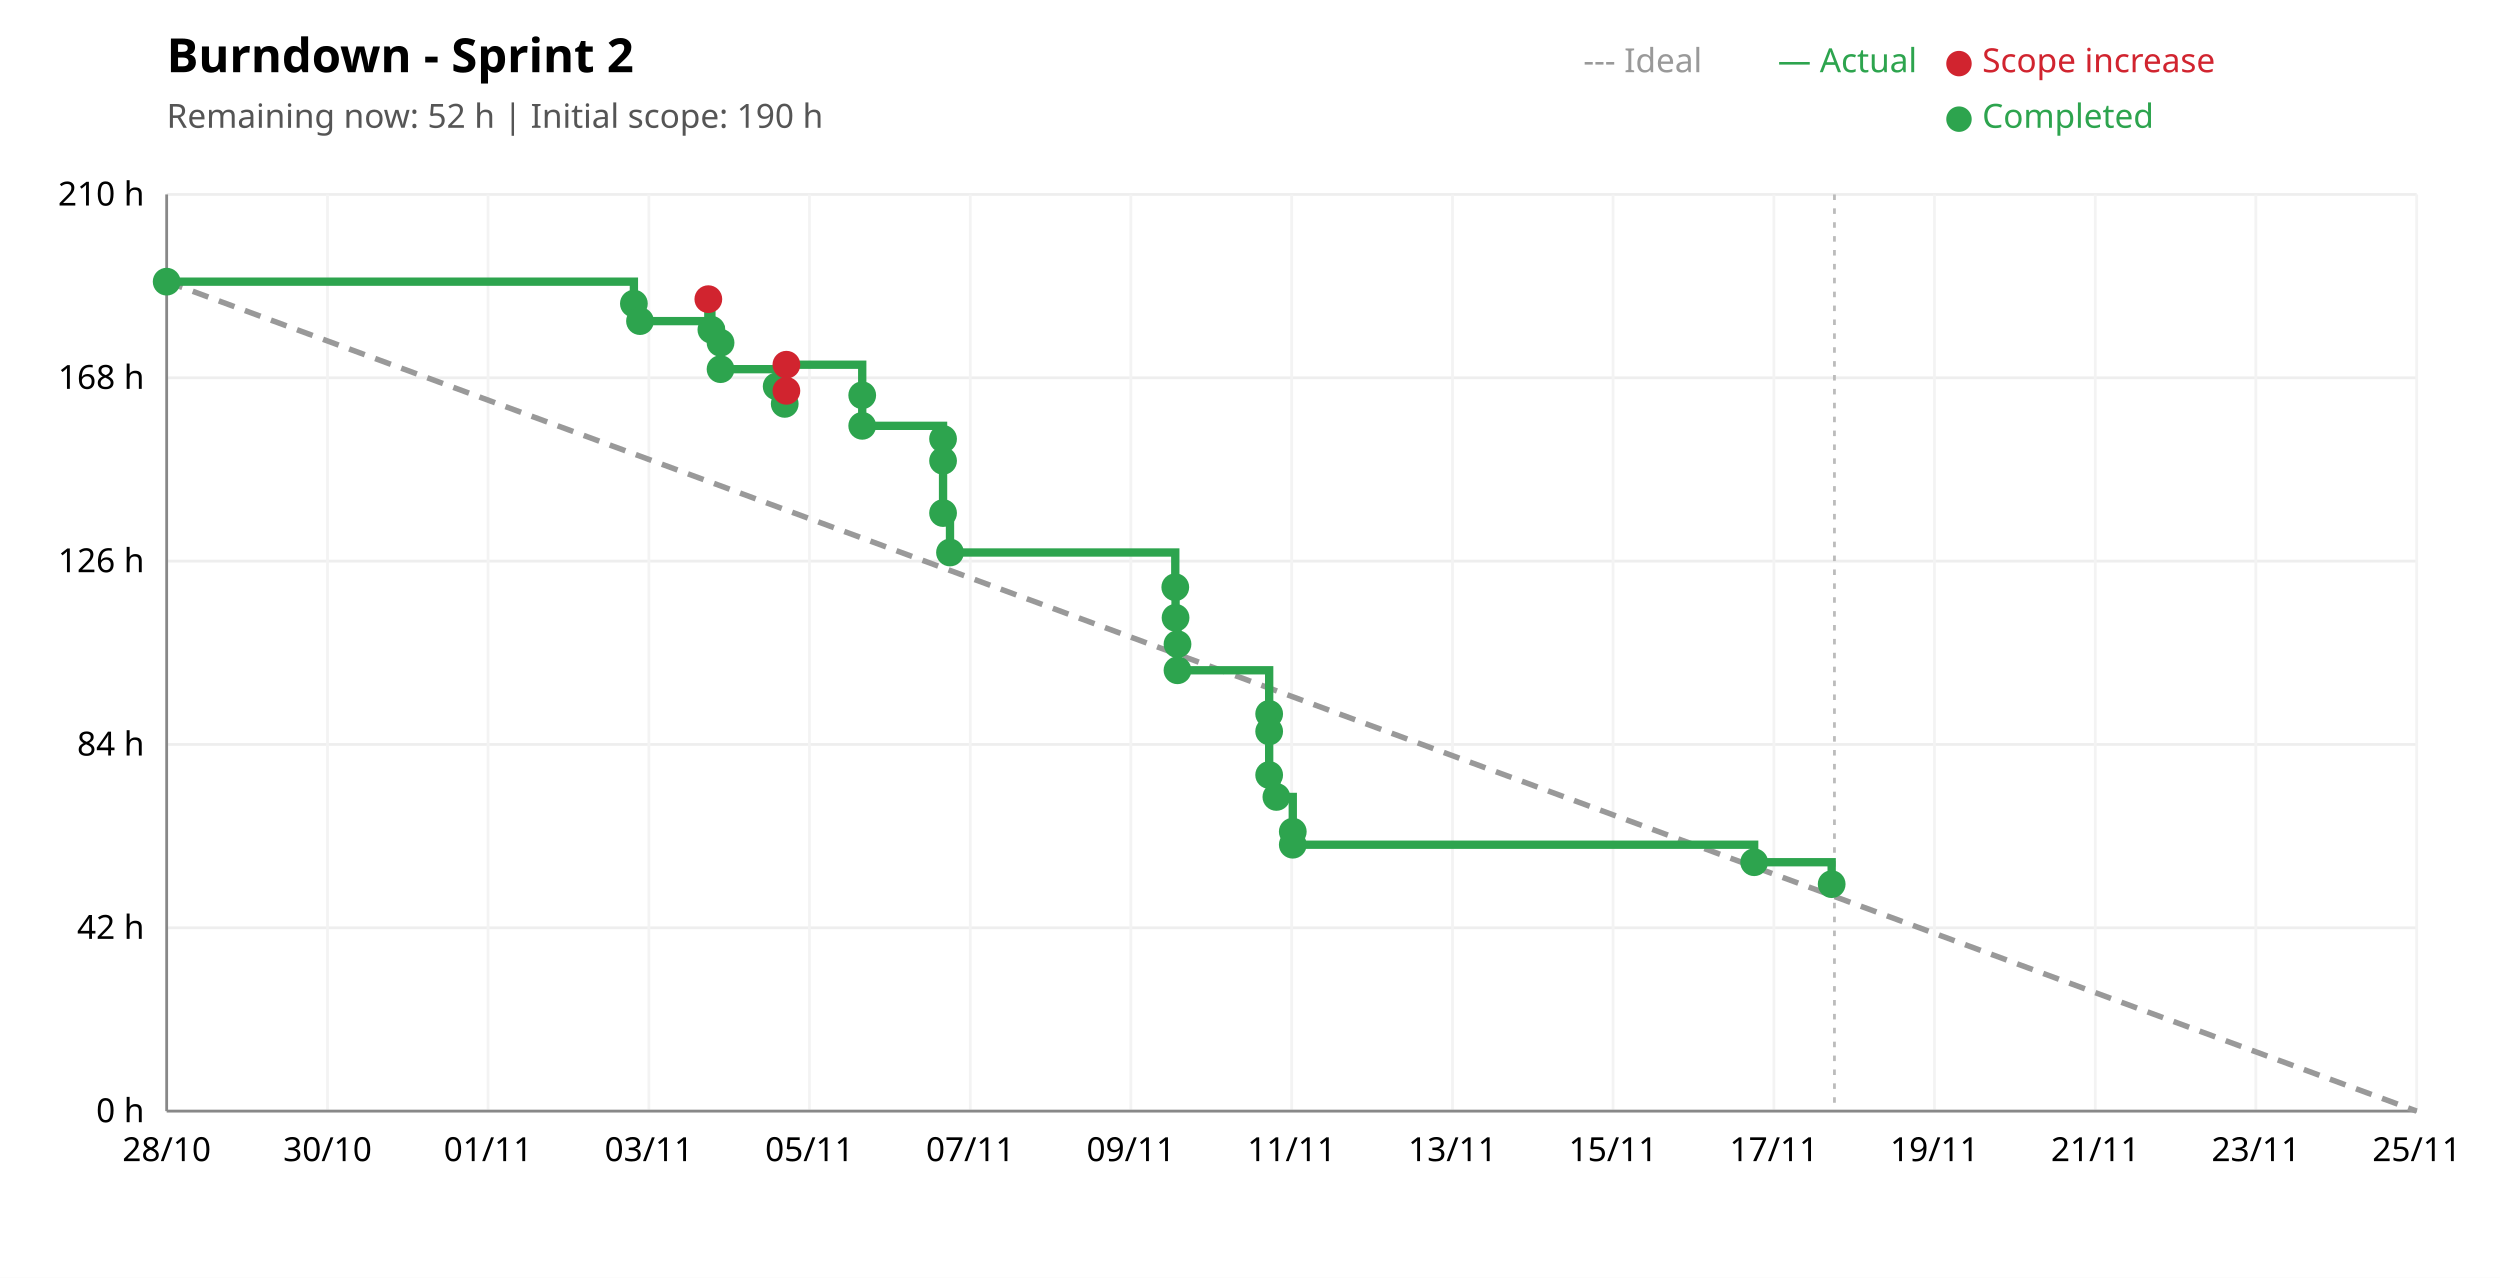
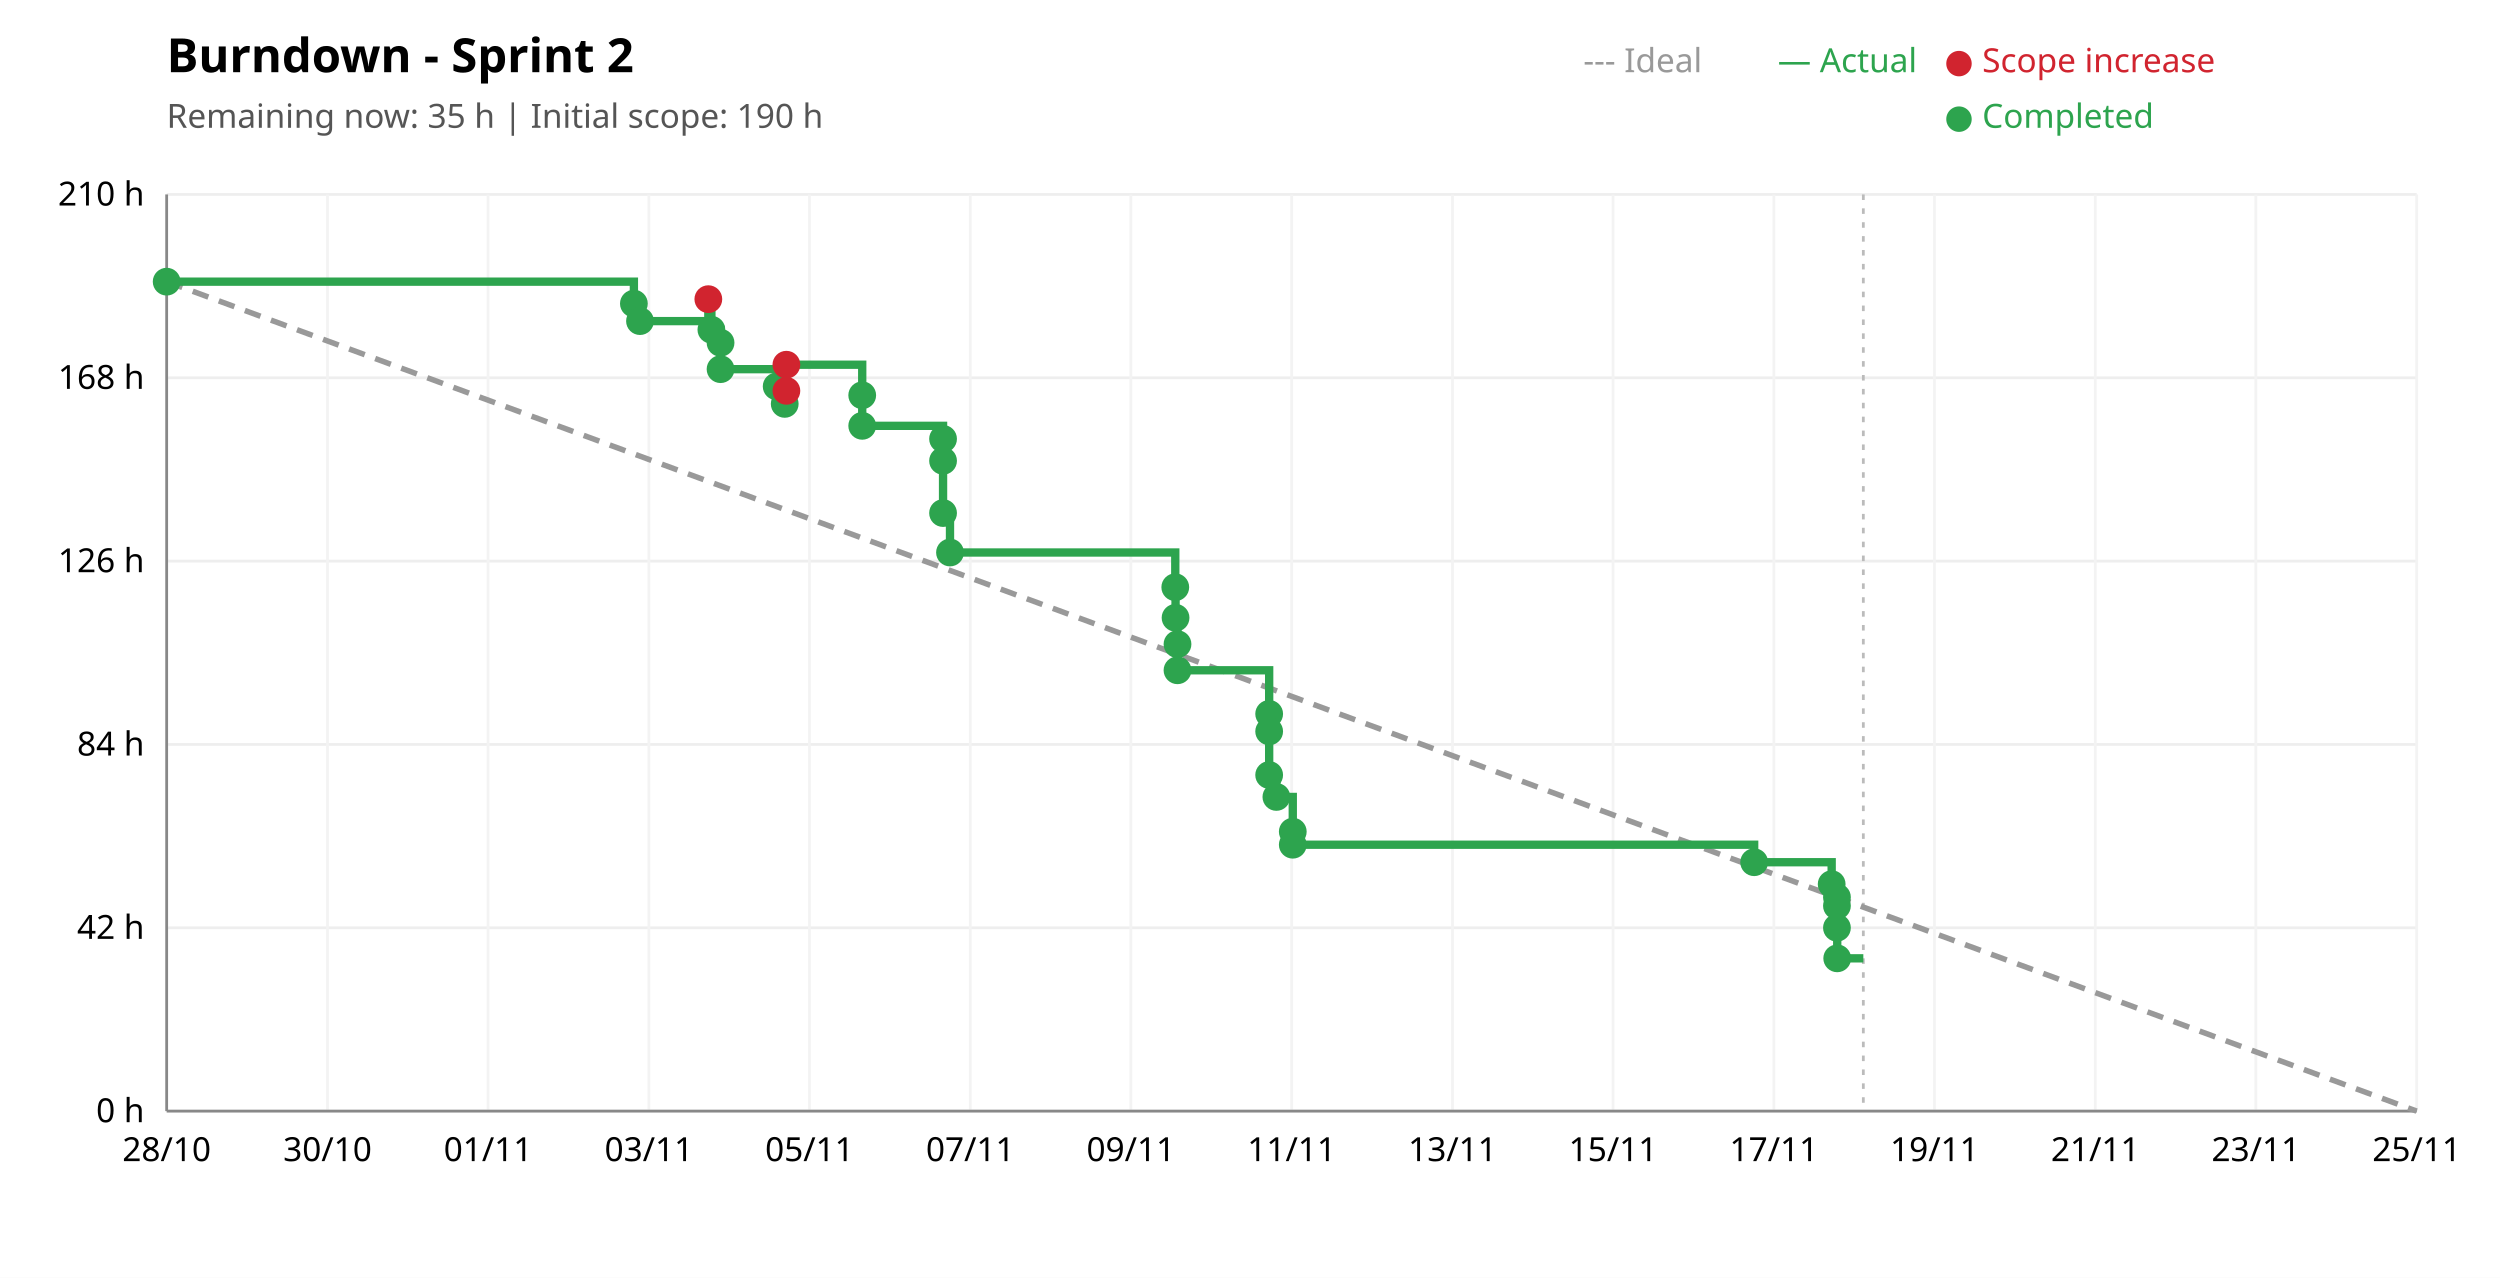
<svg xmlns="http://www.w3.org/2000/svg" width="900" height="460" font-family="sans-serif" font-size="12">
  <rect width="100%" height="100%" fill="white" />
  <text x="60" y="26" font-size="17" font-weight="bold">Burndown - Sprint 2</text>
-   <text x="60" y="46" fill="#555">Remaining now: 52 h  |  Initial scope: 190 h</text>
+   <text x="60" y="46" fill="#555">Remaining now: 35 h  |  Initial scope: 190 h</text>
  <line x1="60" y1="400.0" x2="870" y2="400.0" stroke="#eee" />
  <text x="52" y="404.0" text-anchor="end">0 h</text>
  <line x1="60" y1="334.0" x2="870" y2="334.0" stroke="#eee" />
  <text x="52" y="338.0" text-anchor="end">42 h</text>
  <line x1="60" y1="268.0" x2="870" y2="268.0" stroke="#eee" />
  <text x="52" y="272.0" text-anchor="end">84 h</text>
  <line x1="60" y1="202.0" x2="870" y2="202.0" stroke="#eee" />
  <text x="52" y="206.0" text-anchor="end">126 h</text>
  <line x1="60" y1="136.0" x2="870" y2="136.0" stroke="#eee" />
  <text x="52" y="140.0" text-anchor="end">168 h</text>
  <line x1="60" y1="70.0" x2="870" y2="70.0" stroke="#eee" />
  <text x="52" y="74.0" text-anchor="end">210 h</text>
  <line x1="60.0" y1="70" x2="60.0" y2="400" stroke="#f3f3f3" />
  <text x="60.0" y="418" text-anchor="middle">28/10</text>
  <line x1="117.9" y1="70" x2="117.9" y2="400" stroke="#f3f3f3" />
  <text x="117.9" y="418" text-anchor="middle">30/10</text>
  <line x1="175.7" y1="70" x2="175.7" y2="400" stroke="#f3f3f3" />
  <text x="175.7" y="418" text-anchor="middle">01/11</text>
  <line x1="233.6" y1="70" x2="233.6" y2="400" stroke="#f3f3f3" />
  <text x="233.6" y="418" text-anchor="middle">03/11</text>
  <line x1="291.4" y1="70" x2="291.4" y2="400" stroke="#f3f3f3" />
  <text x="291.4" y="418" text-anchor="middle">05/11</text>
  <line x1="349.3" y1="70" x2="349.3" y2="400" stroke="#f3f3f3" />
  <text x="349.3" y="418" text-anchor="middle">07/11</text>
  <line x1="407.1" y1="70" x2="407.1" y2="400" stroke="#f3f3f3" />
  <text x="407.1" y="418" text-anchor="middle">09/11</text>
  <line x1="465.0" y1="70" x2="465.0" y2="400" stroke="#f3f3f3" />
  <text x="465.0" y="418" text-anchor="middle">11/11</text>
  <line x1="522.9" y1="70" x2="522.9" y2="400" stroke="#f3f3f3" />
  <text x="522.9" y="418" text-anchor="middle">13/11</text>
  <line x1="580.7" y1="70" x2="580.7" y2="400" stroke="#f3f3f3" />
  <text x="580.7" y="418" text-anchor="middle">15/11</text>
  <line x1="638.6" y1="70" x2="638.6" y2="400" stroke="#f3f3f3" />
  <text x="638.6" y="418" text-anchor="middle">17/11</text>
  <line x1="696.4" y1="70" x2="696.4" y2="400" stroke="#f3f3f3" />
  <text x="696.4" y="418" text-anchor="middle">19/11</text>
  <line x1="754.3" y1="70" x2="754.3" y2="400" stroke="#f3f3f3" />
  <text x="754.3" y="418" text-anchor="middle">21/11</text>
  <line x1="812.1" y1="70" x2="812.1" y2="400" stroke="#f3f3f3" />
  <text x="812.1" y="418" text-anchor="middle">23/11</text>
  <line x1="870.0" y1="70" x2="870.0" y2="400" stroke="#f3f3f3" />
  <text x="870.0" y="418" text-anchor="middle">25/11</text>
  <line x1="60" y1="400" x2="870" y2="400" stroke="#888" />
  <line x1="60" y1="70" x2="60" y2="400" stroke="#888" />
-   <line x1="660.4" y1="70" x2="660.4" y2="400" stroke="#bbb" stroke-dasharray="2 3" />
+   <line x1="670.8" y1="70" x2="670.8" y2="400" stroke="#bbb" stroke-dasharray="2 3" />
  <polyline points="60.0,101.4 870.0,400.0" fill="none" stroke="#999" stroke-dasharray="6 4" stroke-width="2" />
-   <polyline points="60.0,101.4 228.2,101.4 228.2,109.3 230.4,109.3 230.4,115.6 255.0,115.6 255.0,107.7 256.1,107.7 256.1,118.7 259.4,118.7 259.4,123.4 259.4,123.4 259.4,132.9 279.6,132.9 279.6,139.1 282.5,139.1 282.5,145.4 283.1,145.4 283.1,140.7 283.1,140.7 283.1,131.3 310.4,131.3 310.4,142.3 310.4,142.3 310.4,153.3 339.5,153.3 339.5,158.0 339.5,158.0 339.5,165.9 339.5,165.9 339.5,184.7 342.0,184.7 342.0,198.9 423.1,198.9 423.1,211.4 423.2,211.4 423.2,222.4 423.9,222.4 423.9,231.9 423.9,231.9 423.9,241.3 456.9,241.3 456.9,257.0 456.9,257.0 456.9,263.3 456.9,263.3 456.9,279.0 459.5,279.0 459.5,286.9 465.4,286.9 465.4,299.4 465.4,299.4 465.4,304.1 631.5,304.1 631.5,310.4 659.4,310.4 659.4,318.3 660.4,318.3" fill="none" stroke="#2da44e" stroke-width="3" />
+   <polyline points="60.0,101.4 228.2,101.4 228.2,109.3 230.4,109.3 230.4,115.6 255.0,115.6 255.0,107.7 256.1,107.7 256.1,118.7 259.4,118.7 259.4,123.4 259.4,123.4 259.4,132.9 279.6,132.9 279.6,139.1 282.5,139.1 282.5,145.4 283.1,145.4 283.1,140.7 283.1,140.7 283.1,131.3 310.4,131.3 310.4,142.3 310.4,142.3 310.4,153.3 339.5,153.3 339.5,158.0 339.5,158.0 339.5,165.9 339.5,165.9 339.5,184.7 342.0,184.7 342.0,198.9 423.1,198.9 423.1,211.4 423.2,211.4 423.2,222.4 423.9,222.4 423.9,231.9 423.9,231.9 423.9,241.3 456.9,241.3 456.9,257.0 456.9,257.0 456.9,263.3 456.9,263.3 456.9,279.0 459.5,279.0 459.5,286.9 465.4,286.9 465.4,299.4 465.4,299.4 465.4,304.1 631.5,304.1 631.5,310.4 659.4,310.4 659.4,318.3 661.3,318.3 661.3,323.0 661.3,323.0 661.3,326.1 661.3,326.1 661.3,334.0 661.4,334.0 661.4,345.0 670.8,345.0" fill="none" stroke="#2da44e" stroke-width="3" />
  <circle cx="228.2" cy="109.3" r="5" fill="#2da44e" />
  <circle cx="230.4" cy="115.6" r="5" fill="#2da44e" />
  <circle cx="255.0" cy="107.7" r="5" fill="#d1242f" />
  <circle cx="256.1" cy="118.7" r="5" fill="#2da44e" />
  <circle cx="259.4" cy="123.4" r="5" fill="#2da44e" />
  <circle cx="259.4" cy="132.9" r="5" fill="#2da44e" />
  <circle cx="279.6" cy="139.1" r="5" fill="#2da44e" />
  <circle cx="282.5" cy="145.4" r="5" fill="#2da44e" />
  <circle cx="283.1" cy="140.7" r="5" fill="#d1242f" />
  <circle cx="283.1" cy="131.3" r="5" fill="#d1242f" />
  <circle cx="310.4" cy="142.3" r="5" fill="#2da44e" />
  <circle cx="310.4" cy="153.3" r="5" fill="#2da44e" />
  <circle cx="339.5" cy="158.0" r="5" fill="#2da44e" />
  <circle cx="339.5" cy="165.9" r="5" fill="#2da44e" />
  <circle cx="339.5" cy="184.7" r="5" fill="#2da44e" />
  <circle cx="342.0" cy="198.9" r="5" fill="#2da44e" />
  <circle cx="423.1" cy="211.4" r="5" fill="#2da44e" />
  <circle cx="423.2" cy="222.4" r="5" fill="#2da44e" />
  <circle cx="423.9" cy="231.9" r="5" fill="#2da44e" />
  <circle cx="423.9" cy="241.3" r="5" fill="#2da44e" />
  <circle cx="456.9" cy="257.0" r="5" fill="#2da44e" />
  <circle cx="456.9" cy="263.3" r="5" fill="#2da44e" />
  <circle cx="456.9" cy="279.0" r="5" fill="#2da44e" />
  <circle cx="459.5" cy="286.9" r="5" fill="#2da44e" />
  <circle cx="465.4" cy="299.4" r="5" fill="#2da44e" />
  <circle cx="465.4" cy="304.1" r="5" fill="#2da44e" />
  <circle cx="631.5" cy="310.4" r="5" fill="#2da44e" />
  <circle cx="659.4" cy="318.3" r="5" fill="#2da44e" />
+   <circle cx="661.3" cy="323.0" r="5" fill="#2da44e" />
+   <circle cx="661.3" cy="326.1" r="5" fill="#2da44e" />
+   <circle cx="661.3" cy="334.0" r="5" fill="#2da44e" />
+   <circle cx="661.4" cy="345.0" r="5" fill="#2da44e" />
  <circle cx="60.0" cy="101.4" r="5" fill="#2da44e" />
  <text x="570" y="26" fill="#999">--- Ideal</text>
  <text x="640" y="26" fill="#2da44e">— Actual</text>
  <text x="700" y="26" fill="#d1242f">● Scope increase</text>
  <text x="700" y="46" fill="#2da44e">● Completed</text>
</svg>
